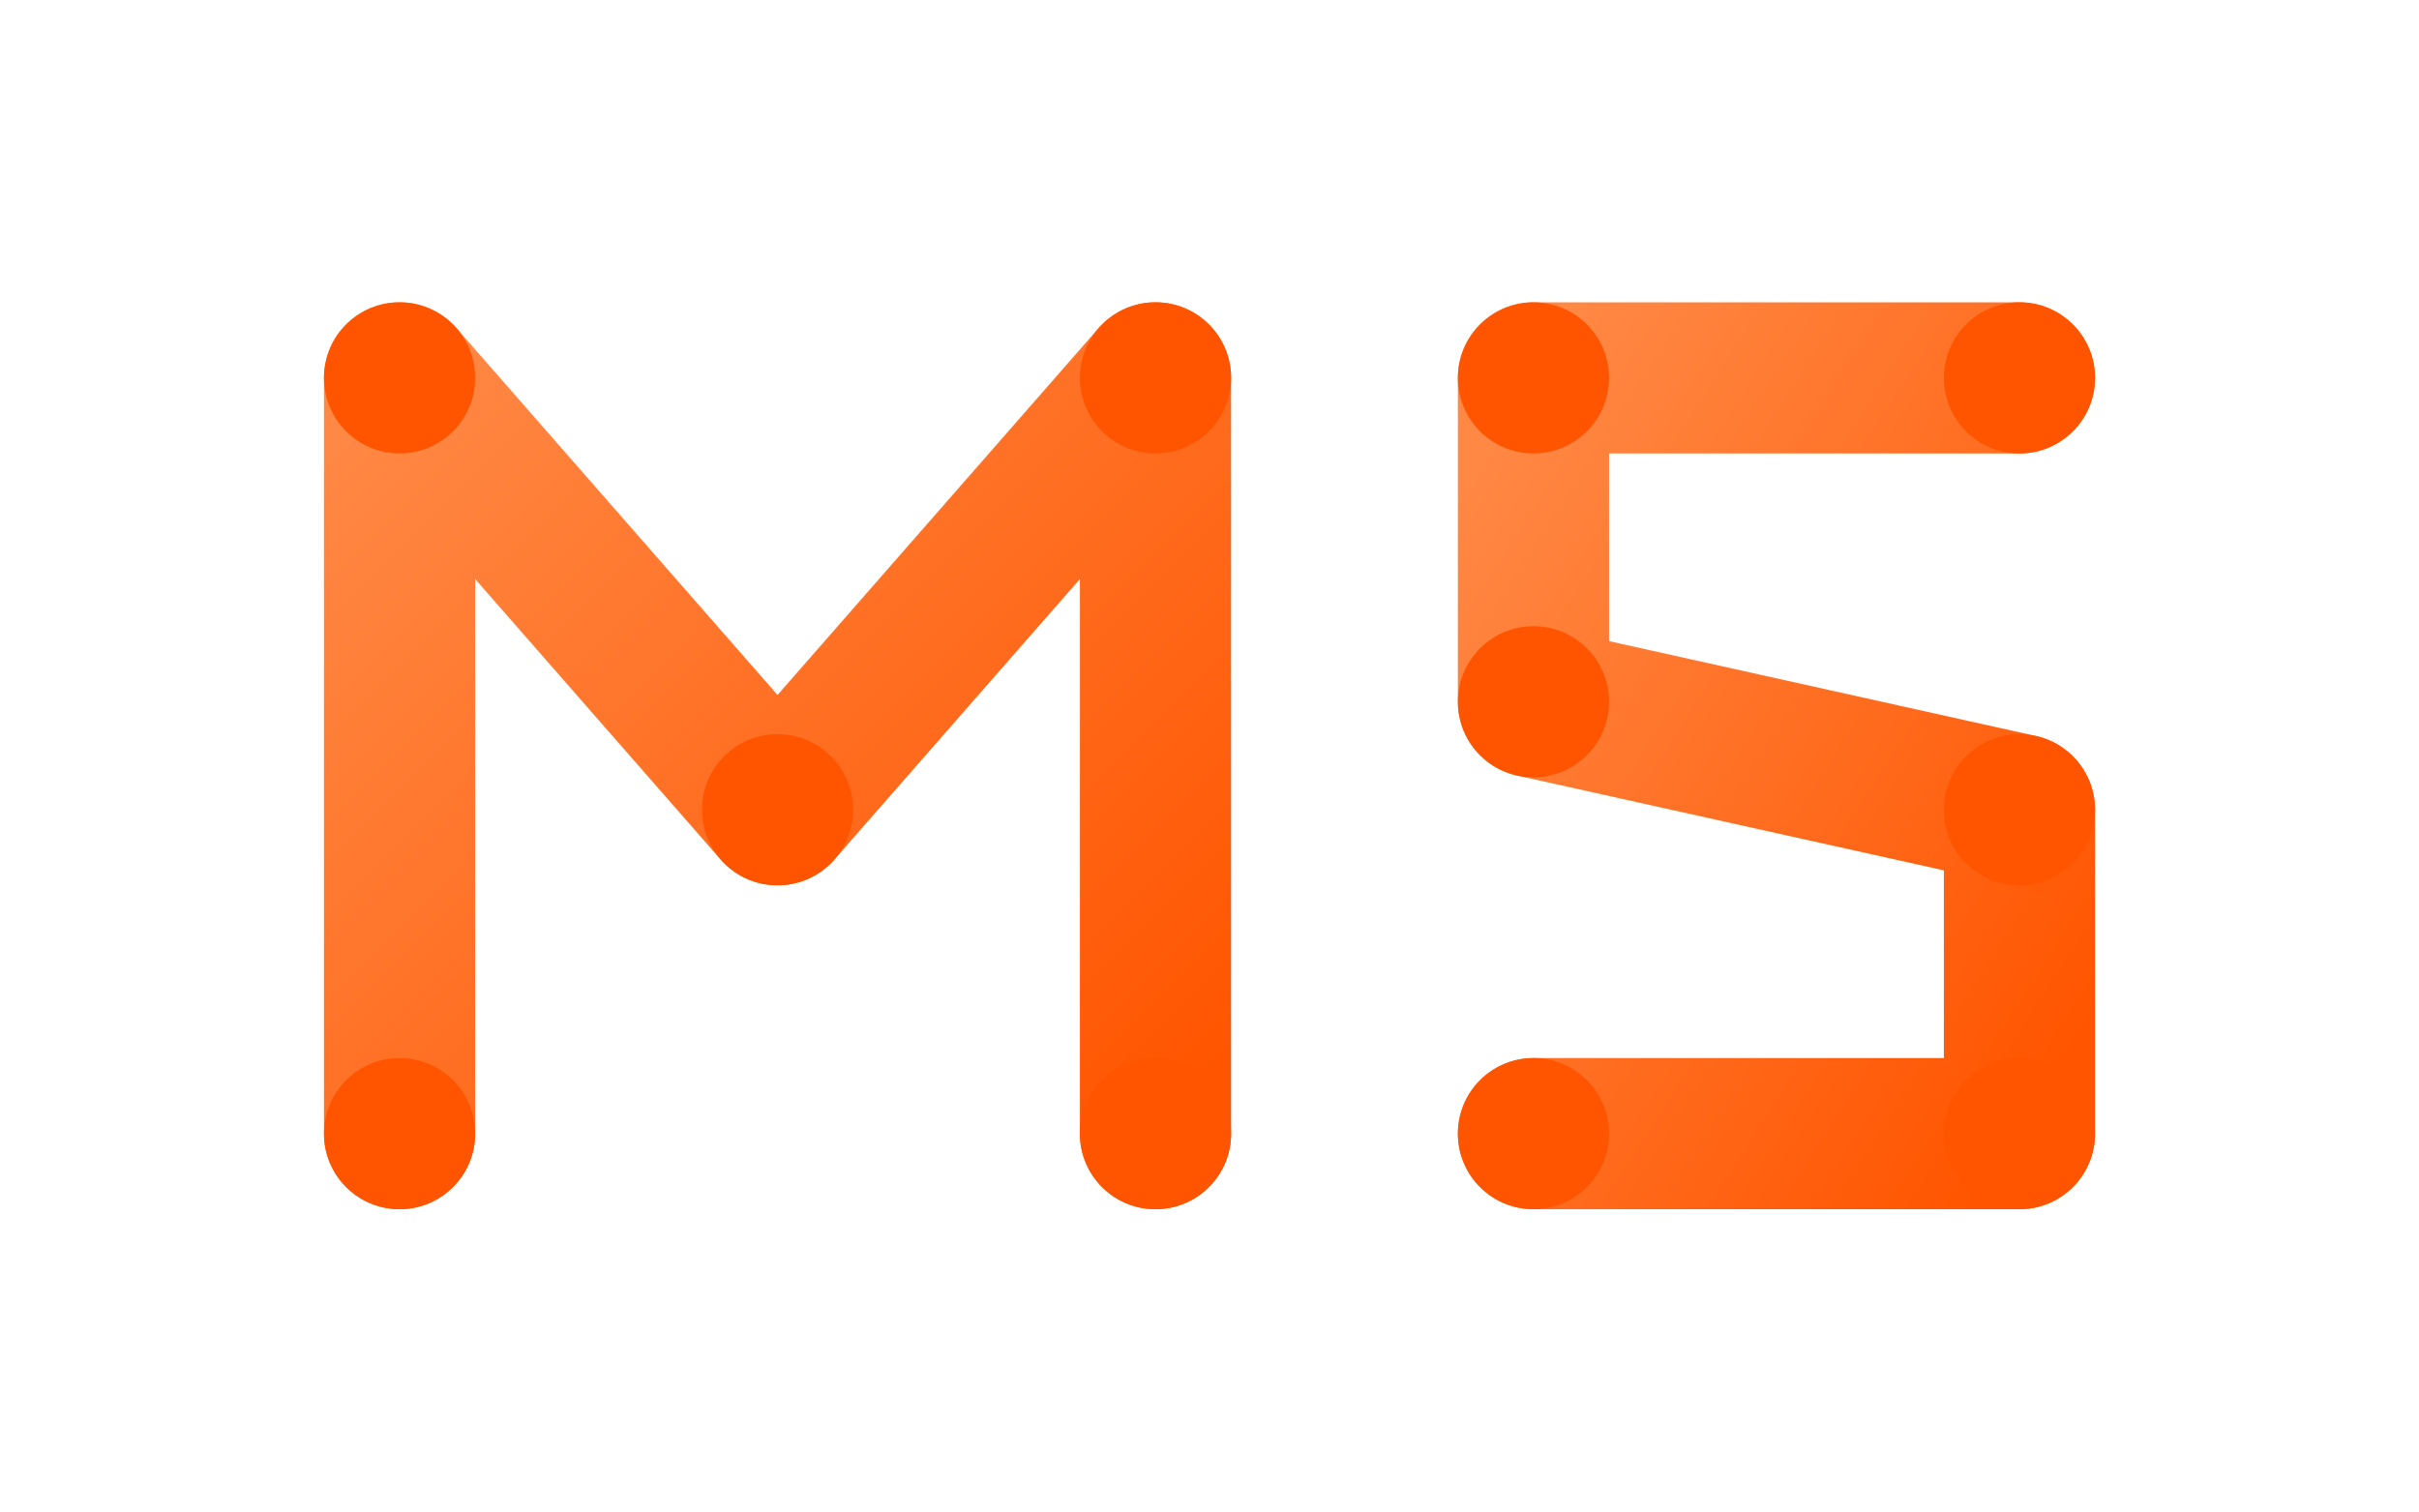
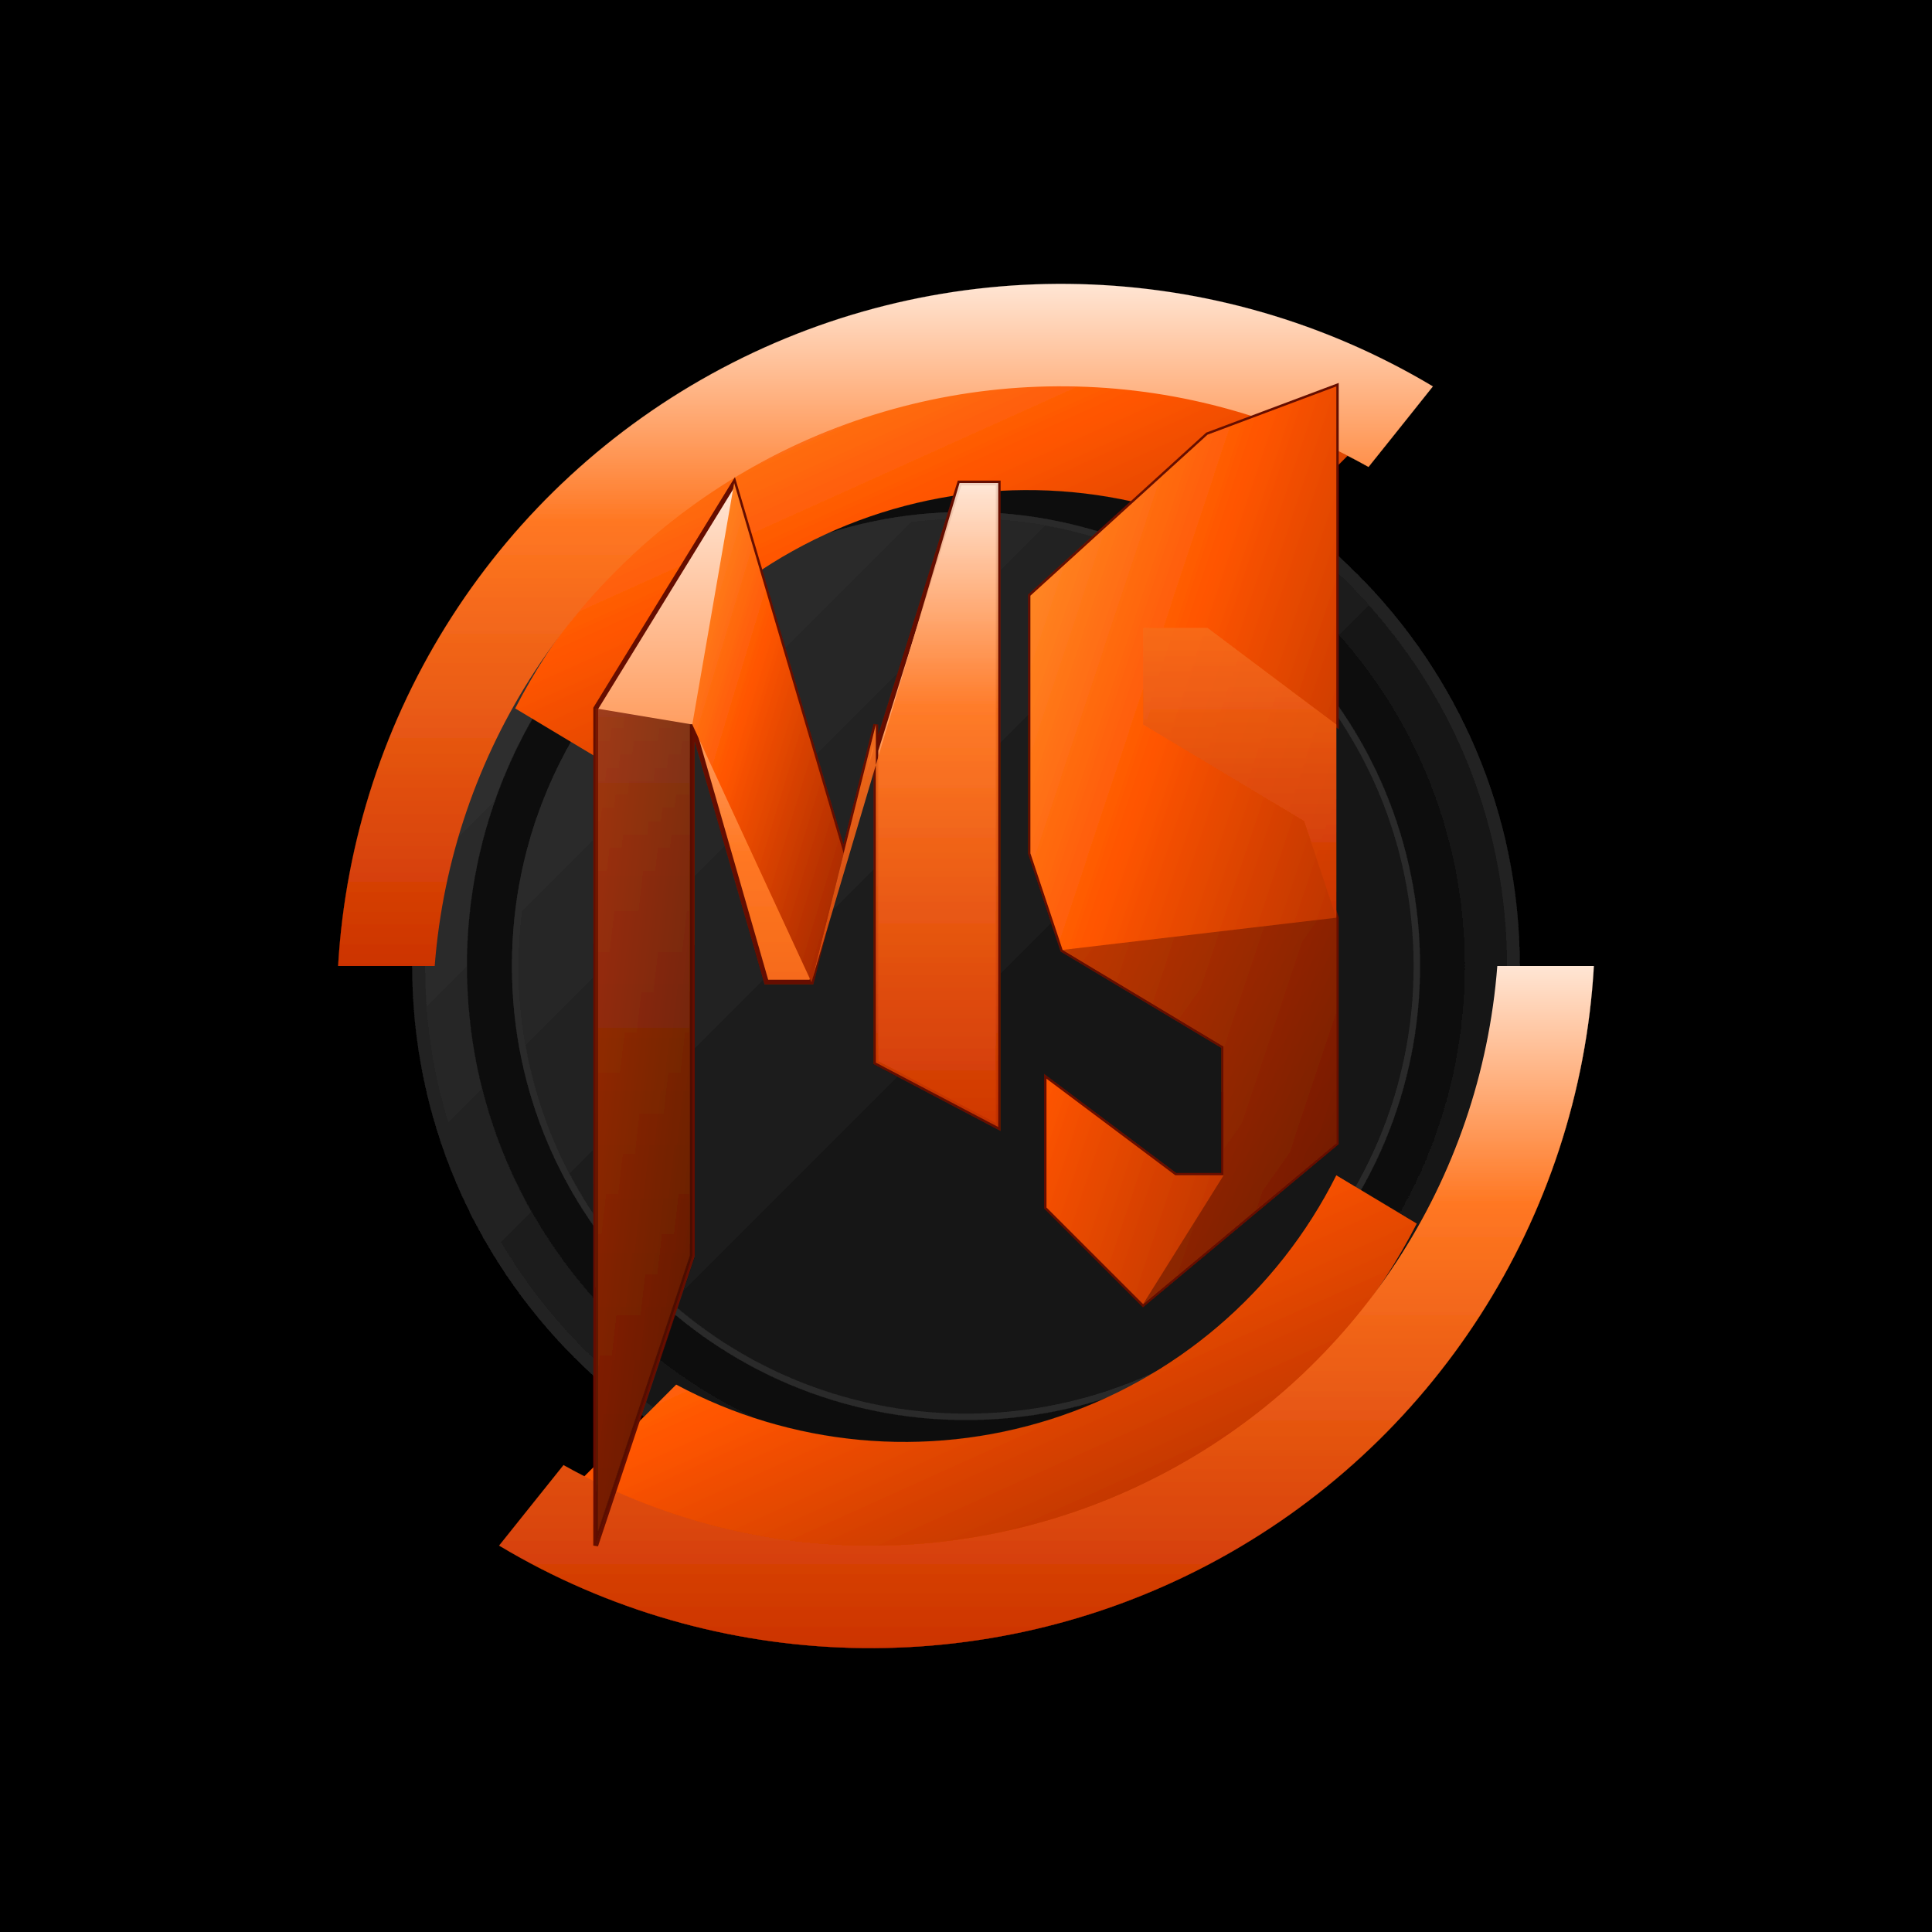
- <svg xmlns="http://www.w3.org/2000/svg" viewBox="0 0 220 140" width="400" height="250">
+ <svg xmlns="http://www.w3.org/2000/svg" viewBox="0 0 600 600" width="100%" height="100%">
  <defs>
-     <linearGradient id="msGradient" x1="0%" y1="0%" x2="100%" y2="100%">
-       <stop offset="0%" stop-color="#FF8844" />
-       <stop offset="100%" stop-color="#FF5500" />
+     <linearGradient id="orangeMain" x1="0%" y1="0%" x2="100%" y2="100%">
+       <stop offset="0%" stop-color="#FF9933" />
+       <stop offset="40%" stop-color="#FF5500" />
+       <stop offset="100%" stop-color="#992200" />
    </linearGradient>
+     <linearGradient id="orangeLight" x1="0%" y1="0%" x2="0%" y2="100%">
+       <stop offset="0%" stop-color="#FFE6D5" />
+       <stop offset="35%" stop-color="#FF7722" />
+       <stop offset="100%" stop-color="#CC3300" />
+     </linearGradient>
+     <linearGradient id="orangeDark" x1="0%" y1="0%" x2="100%" y2="100%">
+       <stop offset="0%" stop-color="#801A00" />
+       <stop offset="100%" stop-color="#330A00" />
+     </linearGradient>
+     <linearGradient id="metalDark" x1="0%" y1="0%" x2="100%" y2="100%">
+       <stop offset="0%" stop-color="#3A3A3A" />
+       <stop offset="50%" stop-color="#1A1A1A" />
+       <stop offset="100%" stop-color="#0D0D0D" />
+     </linearGradient>
+     <filter id="dropShadow" x="-20%" y="-20%" width="140%" height="140%">
+       <feDropShadow dx="0" dy="6" stdDeviation="8" flood-color="#000000" flood-opacity="0.9" />
+     </filter>
  </defs>
-   <g stroke="url(#msGradient)" stroke-width="14" stroke-linecap="round" stroke-linejoin="round" fill="none">
-     <path d="M 35 105 L 35 35 L 70 75 L 105 35 L 105 105" />
-     <path d="M 185 35 L 140 35 L 140 65 L 185 75 L 185 105 L 140 105" />
-   </g>
-   <g fill="#FF5500">
-     <circle cx="35" cy="105" r="7" />
-     <circle cx="35" cy="35" r="7" />
-     <circle cx="70" cy="75" r="7" />
-     <circle cx="105" cy="35" r="7" />
-     <circle cx="105" cy="105" r="7" />
-     <circle cx="185" cy="35" r="7" />
-     <circle cx="140" cy="35" r="7" />
-     <circle cx="140" cy="65" r="7" />
-     <circle cx="185" cy="75" r="7" />
-     <circle cx="185" cy="105" r="7" />
-     <circle cx="140" cy="105" r="7" />
+   <rect width="600" height="600" fill="#000000" />
+   <g filter="url(#dropShadow)">
+     <circle cx="300" cy="300" r="170" fill="url(#metalDark)" stroke="#222222" stroke-width="4" />
+     <circle cx="300" cy="300" r="148" fill="none" stroke="#111111" stroke-width="14" />
+     <circle cx="300" cy="300" r="140" fill="none" stroke="#2a2a2a" stroke-width="2" />
+     <path d="M 160 220 A 190 190 0 0 1 420 140 L 390 170 A 150 150 0 0 0 185 235 Z" fill="url(#orangeMain)" />
+     <path d="M 440 380 A 190 190 0 0 1 180 460 L 210 430 A 150 150 0 0 0 415 365 Z" fill="url(#orangeMain)" />
+     <path d="M 135 300 A 195 195 0 0 1 425 145 L 445 120 A 225 225 0 0 0 105 300 Z" fill="url(#orangeLight)" />
+     <path d="M 465 300 A 195 195 0 0 1 175 455 L 155 480 A 225 225 0 0 0 495 300 Z" fill="url(#orangeLight)" />
+     <g id="letter-M">
+       <path d="         M 185 480         L 185 220         L 228 150         L 262 265         L 298 150         L 310 150         L 310 350         L 272 330         L 272 225         L 252 305         L 238 305         L 215 225         L 215 390         Z" fill="url(#orangeLight)" stroke="#661100" stroke-width="1.5" />
+       <path d="M 185 480 L 215 390 L 215 225 L 185 220 Z" fill="url(#orangeDark)" opacity="0.75" />
+       <path d="M 228 150 L 262 265 L 252 305 L 215 225 Z" fill="url(#orangeMain)" />
+       <path d="M 298 150 L 310 150 L 310 350 L 272 330 L 272 225 L 252 305 Z" fill="url(#orangeLight)" opacity="0.9" />
+     </g>
+     <g id="letter-S">
+       <path d="         M 415 120         L 415 225         L 375 195         L 355 195         L 355 225         L 405 255         L 415 285         L 415 355         L 355 405         L 325 375         L 325 335         L 365 365         L 380 365         L 380 325         L 330 295         L 320 265         L 320 185         L 375 135         Z" fill="url(#orangeLight)" stroke="#661100" stroke-width="1.5" />
+       <path d="M 415 120 L 375 135 L 320 185 L 320 265 L 330 295 L 380 325 L 380 365 L 365 365 L 325 335 L 325 375 L 355 405 L 415 355 Z" fill="url(#orangeMain)" />
+       <path d="M 415 120 L 415 225 L 375 195 L 355 195 L 355 225 L 405 255 L 415 285 Z" fill="url(#orangeLight)" opacity="0.85" />
+       <path d="M 330 295 L 380 325 L 380 365 L 355 405 L 415 355 L 415 285 Z" fill="url(#orangeDark)" opacity="0.5" />
+     </g>
  </g>
</svg>
